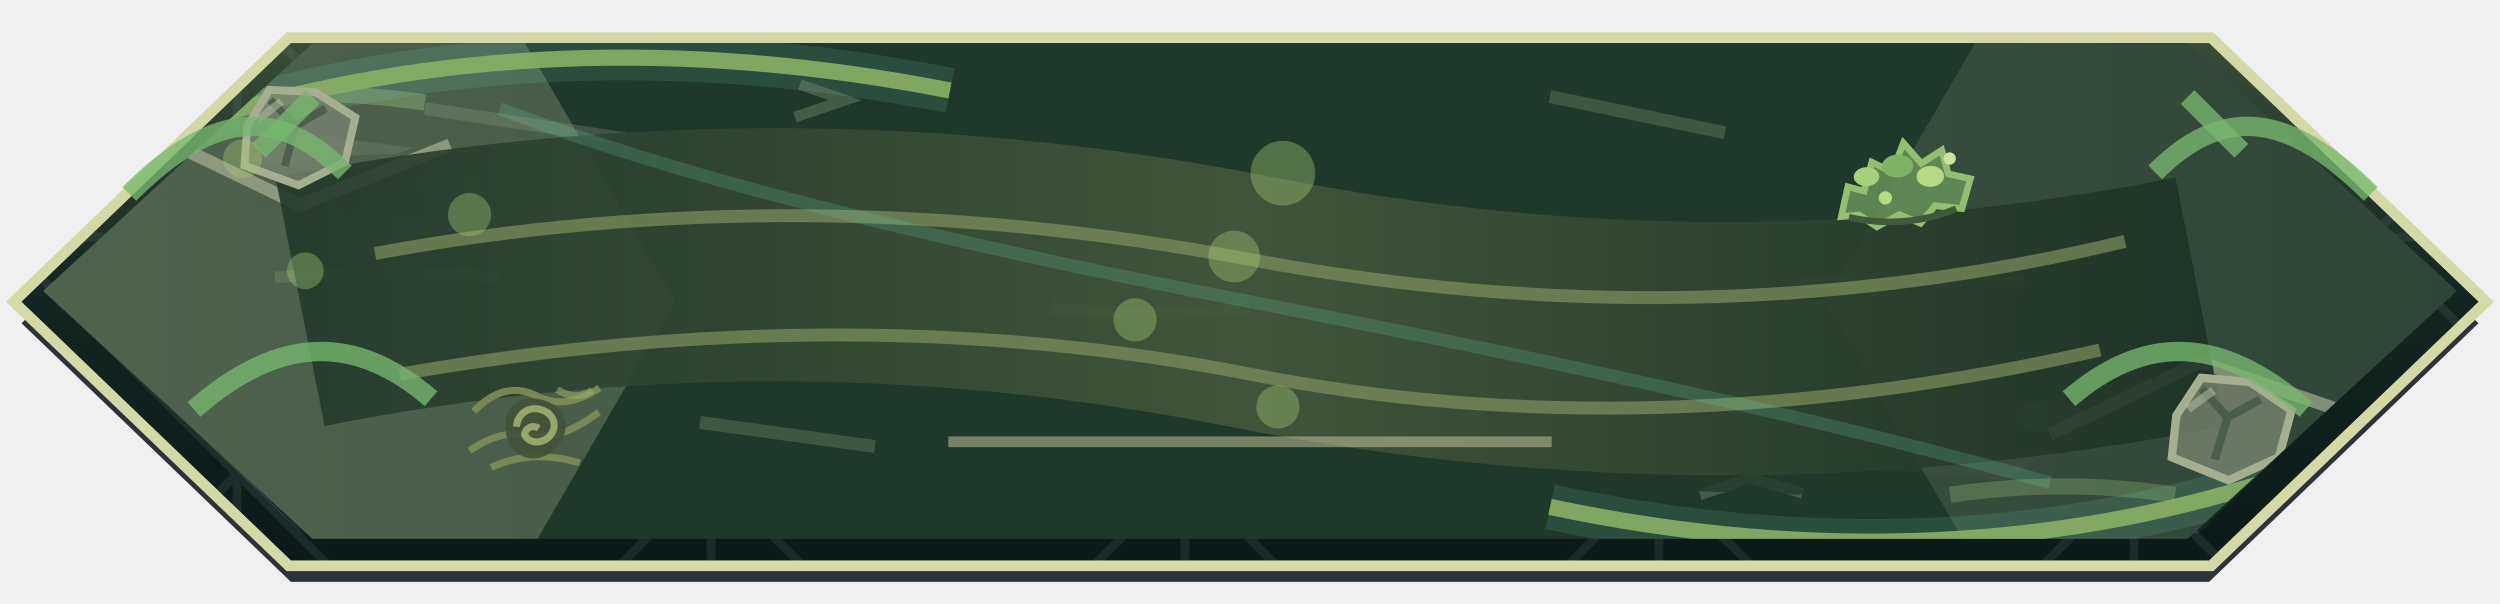
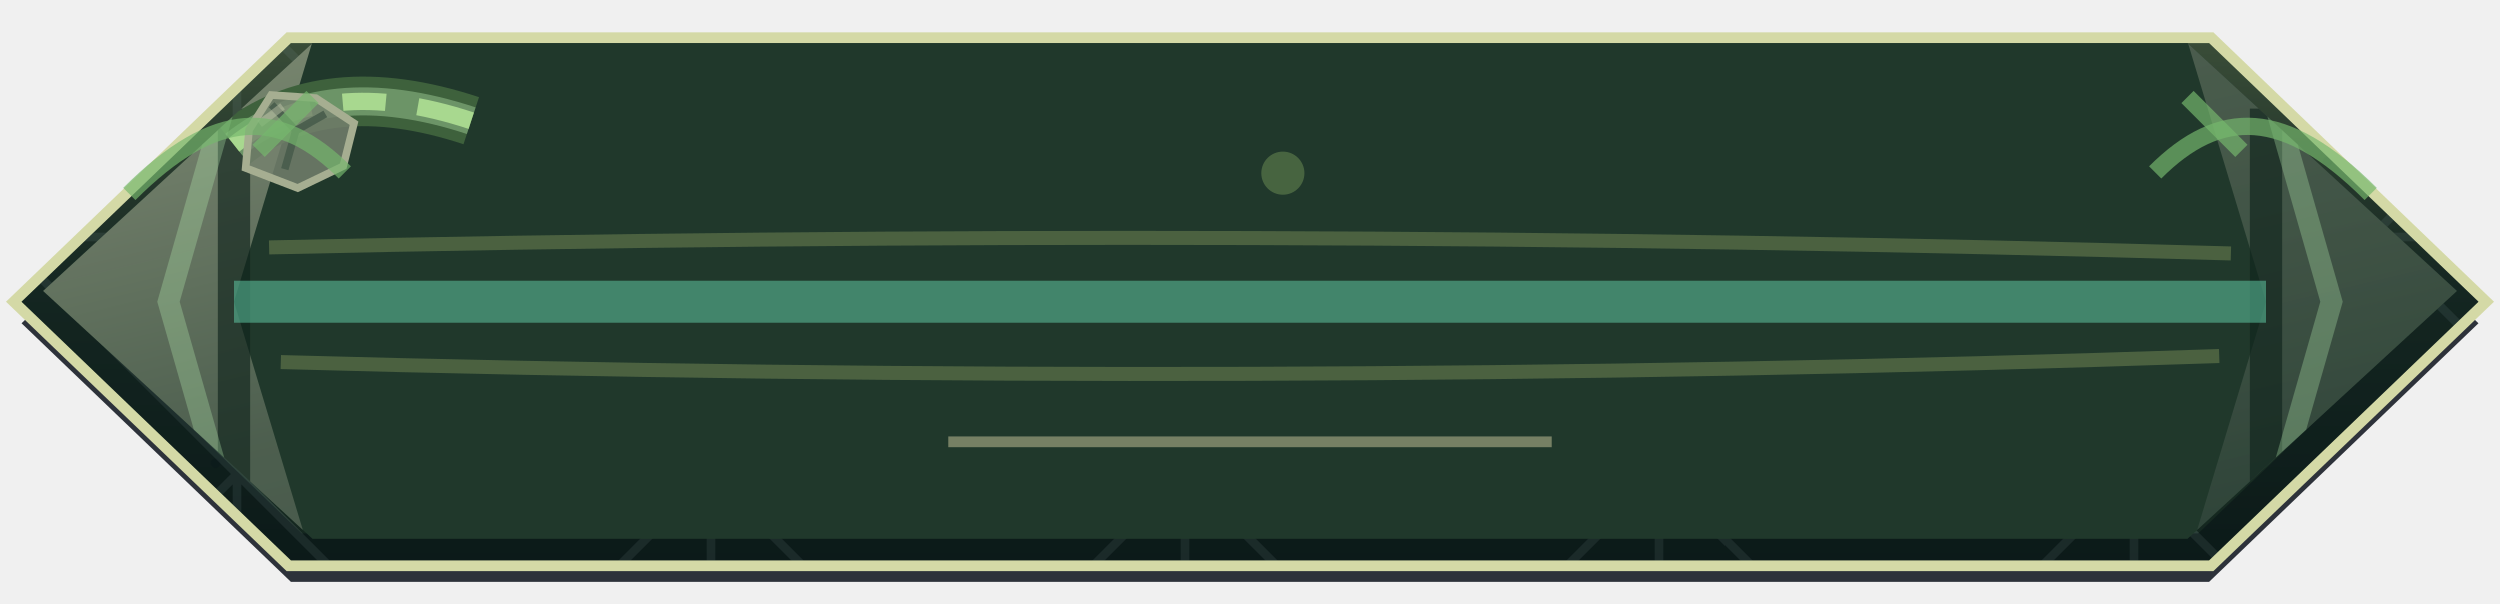
<svg xmlns="http://www.w3.org/2000/svg" width="464" height="112" viewBox="0 0 232 56" role="img" aria-label="M7 secondary-hex-button pressed" data-style="m11-enchanted-forest@0.1.0" data-geometry-shape="wide-hexagon" data-corner-radius="2" data-end-cap-depth="25">
  <defs>
    <linearGradient id="m11-secondary-hex-button-232x56-pressed-plate" x1="0" y1="0" x2="0" y2="1">
      <stop offset="0" stop-color="#5C7650" />
      <stop offset=".48" stop-color="#20382B" />
      <stop offset="1" stop-color="#13251E" />
    </linearGradient>
    <linearGradient id="m11-secondary-hex-button-232x56-pressed-primary" x1="0" y1="0" x2="0" y2="1">
      <stop offset="0" stop-color="#F1E8C8" />
      <stop offset=".45" stop-color="#66D9B2" />
      <stop offset="1" stop-color="#2A856F" />
    </linearGradient>
    <linearGradient id="m11-secondary-hex-button-232x56-pressed-energy" x1="0" y1="0" x2="1" y2="0">
      <stop offset="0" stop-color="#B8E0A5" stop-opacity="0" />
      <stop offset=".5" stop-color="#B8E0A5" stop-opacity=".86" />
      <stop offset="1" stop-color="#B8E0A5" stop-opacity="0" />
    </linearGradient>
    <pattern id="m11-secondary-hex-button-232x56-pressed-grain" width="28" height="28" patternUnits="userSpaceOnUse">
      <circle cx="5" cy="7" r=".6" fill="#FFFFFF" fill-opacity=".12" />
      <circle cx="20" cy="15" r=".45" fill="#061321" fill-opacity=".2" />
    </pattern>
    <pattern id="m11-secondary-hex-button-232x56-pressed-plate-pattern" width="44" height="44" patternUnits="userSpaceOnUse">
      <path d="M0 22H44M22 0V44M0 22L22 0 44 22 22 44Z" fill="none" stroke="#D8FBFF" stroke-opacity=".12" stroke-width=".8" />
    </pattern>
    <mask id="m11-secondary-hex-button-232x56-pressed-mask">
      <path d="M27 4H205L230 28L205 52H27L2 28Z" fill="white" />
    </mask>
  </defs>
  <g opacity="1">
    <g id="m11-secondary-hex-button-232x56-pressed-outer-shadow" data-layer="outer-shadow" transform="translate(0 2)">
      <path d="M27 4H205L230 28L205 52H27L2 28Z" fill="#020812" opacity=".82" />
    </g>
    <g id="m11-secondary-hex-button-232x56-pressed-connected-depth" data-layer="connected-depth" transform="translate(0 1)">
      <path d="M27 4H205L230 28L205 52H27L2 28Z" fill="#071522" opacity=".9" />
    </g>
    <g id="m11-secondary-hex-button-232x56-pressed-outer-frame" data-layer="outer-frame">
      <path d="M27 4H205L230 28L205 52H27L2 28Z" fill="#071421" stroke="#D4D9A6" stroke-width="2" stroke-linejoin="miter" />
    </g>
    <g id="m11-secondary-hex-button-232x56-pressed-inner-plate-fill" data-layer="inner-plate-fill">
      <path d="M27 4H205L230 28L205 52H27L2 28Z" fill="url(#m11-secondary-hex-button-232x56-pressed-plate)" />
    </g>
    <g id="m11-secondary-hex-button-232x56-pressed-surface-grain" data-layer="surface-grain" data-material-source="m8-ice-grain" mask="url(#m11-secondary-hex-button-232x56-pressed-mask)">
      <rect width="232" height="56" fill="url(#m11-secondary-hex-button-232x56-pressed-grain)" />
    </g>
    <g id="m11-secondary-hex-button-232x56-pressed-surface-pattern" data-layer="surface-pattern" data-material-source="m8-crystal-facet-pattern" mask="url(#m11-secondary-hex-button-232x56-pressed-mask)">
      <rect width="232" height="56" fill="url(#m11-secondary-hex-button-232x56-pressed-plate-pattern)" />
    </g>
    <g id="m11-secondary-hex-button-232x56-pressed-side-bevel-shade" data-layer="side-bevel-shade" mask="url(#m11-secondary-hex-button-232x56-pressed-mask)">
      <path d="M27 4H205L230 28L205 52H27L2 28Z" fill="none" stroke="#020812" stroke-opacity=".38" stroke-width="5" />
    </g>
    <g id="m11-secondary-hex-button-232x56-pressed-top-bevel-highlight" data-layer="top-bevel-highlight" mask="url(#m11-secondary-hex-button-232x56-pressed-mask)">
      <path d="M35 10H197" stroke="#FFFFFF" stroke-opacity=".55" stroke-width="3" stroke-linecap="square" />
    </g>
    <g id="m11-secondary-hex-button-232x56-pressed-cold-edge-accent" data-layer="cold-edge-accent" data-material-source="m8-cold-edge-accent" mask="url(#m11-secondary-hex-button-232x56-pressed-mask)">
      <rect x="25" y="8" width="182" height="8" fill="url(#m11-secondary-hex-button-232x56-pressed-energy)" />
    </g>
    <g id="m11-secondary-hex-button-232x56-pressed-ornament-decal" data-layer="ornament-decal" data-material-source="m7-ornament-marks" mask="url(#m11-secondary-hex-button-232x56-pressed-mask)">
      <path d="M33 43h16M183 43h16" stroke="#E6FCFF" stroke-opacity=".5" stroke-width="2" />
    </g>
    <g id="m11-secondary-hex-button-material-stack" data-layer="forest-material-stack" data-material-families="weathered-stone,dark-wood,moss-lichen">
      <path d="M29 4H203L228 27L203 50H29L4 27Z" fill="#20382B" />
    </g>
-     <g id="m11-secondary-hex-button-material-detail" data-layer="forest-material-detail" data-material-channels="stone-chips,wood-grain,moss-mask" data-detail-scale="component">
-       <path d="M39.44 10.08l18.56 2.8M143.84 8.96l16.24 3.36M64.96 39.2l16.24 2.24" stroke="#6B8063" stroke-width="1.2" stroke-opacity=".72" />
-     </g>
-     <g id="m11-secondary-hex-button-material-face-depth" data-layer="forest-material-face-depth" data-material-source="shared-face-geometry">
-       <clipPath id="m11-secondary-hex-button-face-clip">
+     <g id="m11-secondary-hex-button-integrated-material-regions" data-layer="forest-integrated-material-regions" data-integration="construction-profile-connected" data-variation-seed="51731" data-density-class="secondary-hex-button" data-cluster-budget="1" data-speckle-budget="1" data-ornament-budget="2" data-profile-stages="3" data-state-contract="contained-energy-compression" data-state="pressed">
+       <defs>
+         <linearGradient id="m11-secondary-hex-button-stone-construction-depth" x2="1" y2="1">
+           <stop stop-color="#BAC0A1" stop-opacity=".76" />
+           <stop offset=".42" stop-color="#697765" stop-opacity=".72" />
+           <stop offset="1" stop-color="#263C33" stop-opacity=".92" />
+         </linearGradient>
+         <linearGradient id="m11-secondary-hex-button-wood-construction-depth" x2=".8" y2=".2">
+           <stop stop-color="#172B21" />
+           <stop offset=".45" stop-color="#4A5B3D" />
+           <stop offset=".7" stop-color="#293C2C" />
+           <stop offset="1" stop-color="#12251C" />
+         </linearGradient>
+       </defs>
+       <clipPath id="m11-secondary-hex-button-construction-clip">
        <path d="M29 4H203L228 27L203 50H29L4 27Z" />
      </clipPath>
-       <g clip-path="url(#m11-secondary-hex-button-face-clip)">
-         <g data-layer="forest-weathered-stone">
-           <path d="M27.84 12.32l10.44 1.4 -5.8 2.24 -10.44 -1.008ZM178.64 40.88l11.6 1.12 -4.176 2.52 -12.064 -1.008Z" fill="#7C8D70" fill-opacity=".45" />
-           <path d="M74.24 7.84l4.176 1.456 -4.64 1.568M157.76 45.92l4.64 -1.568 4.872 1.4" fill="none" stroke="#9BA687" stroke-width="1" stroke-opacity=".55" />
+       <g clip-path="url(#m11-secondary-hex-button-construction-clip)">
+         <g data-layer="forest-wood-surface-region" data-material-family="wood" data-growth-vector="horizontal-action" data-construction-profile="growth-vector-body,tapered-relief,masked-termination">
+           <path data-layer="forest-wood-growth-body" d="M21.715 28H210.285" stroke="url(#m11-secondary-hex-button-wood-construction-depth)" stroke-width="34.7" stroke-linecap="round" />
+           <path data-layer="forest-wood-relief-bands" d="M24.972 22.96Q116 20.943 207.028 23.52M26.058 33.6Q116 36.063 205.942 33.04" fill="none" stroke="#8A9C61" stroke-width="1.3" stroke-opacity="0.41" />
        </g>
-         <g data-layer="forest-dark-wood-grain">
-           <path d="M25.52 25.76q10.44 -1.008 20.88 0M97.44 28.56q9.28 1.008 18.56 0M167.04 26.32q10.44 -0.896 20.88 0" fill="none" stroke="#72854C" stroke-width="1.1" stroke-opacity=".62" />
+         <g data-layer="forest-stone-surface-region" data-material-family="stone" data-construction-profile="structural-end-plate,contact-occlusion,light-facing-bevel">
+           <path d="M0 0H30.16L21.715 28 30.16 56H0ZM232 0H201.84L210.285 28 201.84 56H232Z" fill="url(#m11-secondary-hex-button-stone-construction-depth)" fill-opacity="0.86" />
+           <path data-layer="forest-stone-contact-occlusion" d="M21.715 10.08V45.92M210.285 10.08V45.92" stroke="#10241C" stroke-width="3" stroke-opacity=".65" />
+           <path data-layer="forest-stone-light-facing-bevel" d="M0 1H30.16M201.84 1H232" stroke="#D9D9B2" stroke-width="1.5" stroke-opacity="0.32" />
        </g>
-         <g data-layer="forest-moss-growth-mask" fill="#9BCB78" fill-opacity=".48">
-           <ellipse cx="41.76" cy="17.36" rx="3.248" ry="1.5" />
-           <ellipse cx="190.24" cy="38.64" rx="3.248" ry="1.5" />
+         <g data-layer="forest-moss-surface-region" data-material-family="moss" data-substrate="stone-wood-end-seam" data-construction-profile="anchored-substrate,irregular-transition,receiver-tint">
+           <path data-layer="forest-moss-substrate" d="M21.715 13.44Q30.16 6.72 43.732 11.2" fill="none" stroke="#3E613C" stroke-width="4.6" />
+           <path data-layer="forest-moss-coverage-transition" d="M21.715 13.44Q30.16 6.72 43.732 11.2" fill="none" stroke="#9AC979" stroke-width="1.6" stroke-dasharray="8 3 4 3" />
+         </g>
+         <g data-layer="forest-living-light-surface-response" data-material-family="living-light" data-light-response="state-bound-material-receivers" data-receiver-opacity="0.48" data-edge-opacity="0.3">
+           <path data-layer="forest-wood-light-receiver" d="M21.715 28H210.285" fill="none" stroke="#66D9B2" stroke-width="3.9" stroke-opacity="0.48" />
+           <path data-layer="forest-edge-light-receiver" d="M21.715 6.72L15.635 28 21.715 49.28M210.285 6.72L216.365 28 210.285 49.28" fill="none" stroke="#B8F0B2" stroke-width="2" stroke-opacity="0.3" />
+           <path data-layer="forest-moss-light-receiver" d="M21.715 13.44Q30.16 6.72 43.732 11.2" fill="none" stroke="#C4F3B7" stroke-width="2.6" stroke-opacity="0.35" />
        </g>
      </g>
    </g>
-     <g id="m11-secondary-hex-button-material-restraint" data-layer="forest-material-restraint" data-restraint="edge-anchored-low-opacity">
-       <clipPath id="m11-secondary-hex-button-restraint-clip">
-         <path d="M29 4H203L228 27L203 50H29L4 27Z" />
-       </clipPath>
-       <g clip-path="url(#m11-secondary-hex-button-restraint-clip)">
-         <path d="M0 0H232V56H0Z" fill="#20382B" fill-opacity=".42" />
-         <g data-layer="forest-moss-edge-anchor" fill="#20382B" fill-opacity=".78">
-           <path d="M23.2 15.68q13.92 -2.8 30.16 0q11.6 2.24 25.52 -.01l-6.96 2.8q-32.48 2.24 -58 -.02Z" />
-           <path d="M146.16 41.44q18.56 -3.36 39.44 -.01q18.56 2.24 32.48 -.03l-4.64 3.36q-37.12 2.52 -69.6 -.01Z" />
-         </g>
-         <path d="M18.56 9.52q10.44 -1.568 20.88 0M180.96 45.92q10.44 -1.568 20.88 0" fill="none" stroke="#9BCB78" stroke-width="1.5" stroke-opacity=".42" />
-       </g>
-     </g>
-     <g id="m11-secondary-hex-button-integrated-material-regions" data-layer="forest-integrated-material-regions" data-integration="edge-anchored-connected" data-variation-seed="51731">
-       <defs>
-         <linearGradient id="m11-secondary-hex-button-stone-depth" x2="1">
-           <stop stop-color="#9BA687" stop-opacity=".68" />
-           <stop offset="1" stop-color="#425548" stop-opacity=".72" />
-         </linearGradient>
-         <linearGradient id="m11-secondary-hex-button-wood-depth" x2="1">
-           <stop stop-color="#22372A" />
-           <stop offset=".5" stop-color="#45583D" />
-           <stop offset="1" stop-color="#1C3025" />
-         </linearGradient>
-       </defs>
-       <clipPath id="m11-secondary-hex-button-integrated-surface-clip">
-         <path d="M29 4H203L228 27L203 50H29L4 27Z" />
-       </clipPath>
-       <g clip-path="url(#m11-secondary-hex-button-integrated-surface-clip)">
-         <g data-layer="forest-stone-surface-region" data-material-family="stone" data-depth-response="faceted-edge-plates">
-           <path d="M0 0H46.4L62.64 28 46.4 56H0ZM232 0H185.6L169.36 28 185.6 56H232Z" fill="url(#m11-secondary-hex-button-stone-depth)" fill-opacity=".58" />
-           <path d="M11.6 11.2l16.24 7.84 13.92-5.6M190.24 40.32l13.92-6.72 16.24 5.6" fill="none" stroke="#C2C7A8" stroke-width="1.2" stroke-opacity=".55" />
-         </g>
-         <g data-layer="forest-wood-surface-region" data-material-family="wood" data-depth-response="recessed-grain-band">
-           <path d="M27.84 28Q71.92 19.288 116 28T204.16 28" fill="none" stroke="url(#m11-secondary-hex-button-wood-depth)" stroke-width="23.5" stroke-opacity=".88" />
-           <path d="M34.8 23.52Q74.24 16.24 116 24.08T197.2 22.4M37.12 34.72Q78.88 27.44 116 34.72T194.88 32.48" fill="none" stroke="#84945F" stroke-width="1.2" stroke-opacity=".66" />
-         </g>
-         <g data-layer="forest-moss-surface-region" data-material-family="moss" data-depth-response="edge-growth-light-catch">
-           <path d="M18.56 11.2Q51.04 1.12 88.16 8.4M143.84 47.04Q180.96 54.88 213.44 43.68" fill="none" stroke="#66D9B2" stroke-width="4.2" stroke-opacity=".14" />
-           <path d="M18.56 11.2Q51.04 1.12 88.16 8.4M143.84 47.04Q180.96 54.88 213.44 43.68" fill="none" stroke="#88AF64" stroke-width="1.5" stroke-opacity=".92" />
-         </g>
-         <g data-layer="forest-living-light-surface-response" data-material-family="living-light" data-light-response="root-linked-local">
-           <path d="M116 28Q69.6 19.04 46.4 10.08M116 28Q162.4 36.96 190.24 44.8" fill="none" stroke="#66D9B2" stroke-width="1.2" stroke-opacity=".2" />
-         </g>
-       </g>
-     </g>
-     <g id="m11-secondary-hex-button-authored-material-clusters" data-layer="forest-authored-material-clusters" data-material-families="stone,wood,moss" data-variation-seed="51731" data-cluster-count="4" data-cluster-scale="component" data-placement="component-aware">
+     <g id="m11-secondary-hex-button-authored-material-clusters" data-layer="forest-authored-material-clusters" data-material-families="stone,wood,moss" data-variation-seed="51731" data-cluster-count="1" data-cluster-scale="component" data-placement="construction-anchor-budgeted">
      <clipPath id="m11-secondary-hex-button-cluster-clip">
        <path d="M29 4H203L228 27L203 50H29L4 27Z" />
      </clipPath>
      <g clip-path="url(#m11-secondary-hex-button-cluster-clip)">
-         <g data-layer="forest-authored-cluster" data-cluster-kind="stone-chip" transform="translate(28.0 12.6) rotate(-4)">
-           <g data-layer="forest-stone-chip-cluster" data-material-family="stone" transform="scale(1.037)">
-             <path d="M-4.8-1.2l2.2-3.1 4.1.5 3.4 2.5-1.2 3.9-4.3 1.8-4.7-2.1Z" fill="#75816E" fill-opacity=".82" stroke="#A6AE91" stroke-width="0.70" />
-             <path d="M-2.6-3.4l2.1 2.5 2.8-1.4M-.5-.9l-1.2 3.5" fill="none" stroke="#495C4C" stroke-width="0.70" stroke-opacity=".9" />
-             <path d="M-3.8-1.7l2.2-1.5" stroke="#C0C5A9" stroke-width="0.70" stroke-opacity=".48" />
-           </g>
-         </g>
-         <g data-layer="forest-authored-cluster" data-cluster-kind="wood-knot" transform="translate(49.6 39.1) rotate(-1)">
-           <g data-layer="forest-wood-knot-cluster" data-material-family="wood" transform="scale(0.936)">
-             <path d="M-6.5 2.8q3.2-2.1 5.8-1.4 2.9.8 7.1-2.2M-6-1.1q3.1-3.1 6.3-1.4 2.8 1.5 6.2-.7M-4.4 4.5q4.1-1.8 8.8-.3" fill="none" stroke="#7F8D57" stroke-width="0.70" stroke-opacity=".9" />
-             <path d="M-2.9.7c-.1-2.7 2.2-3.7 4.5-2.5 2 1 1.9 3.5.1 4.8-2.1 1.6-4.5.2-4.6-2.3Z" fill="#435238" fill-opacity=".9" />
-             <path d="M-1.8.5c.2-1.6 1.7-2.2 3-1.4 1.1.7.9 2.1-.1 2.7-.9.5-1.8.2-2.1-.5.1-.7.8-1 1.4-.6" fill="none" stroke="#A0AE70" stroke-width="0.70" stroke-opacity=".9" />
-             <path d="M2.3-3.1q1.9 1.2 3.5.1" fill="none" stroke="#A0AE70" stroke-width="0.70" stroke-opacity=".55" />
-           </g>
-         </g>
-         <g data-layer="forest-authored-cluster" data-cluster-kind="moss-lichen" transform="translate(176.5 16.9) rotate(-2)">
-           <g data-layer="forest-moss-lichen-cluster" data-material-family="moss" transform="scale(0.883)">
-             <path d="M-6.5 3.4l.8-3.1 1.7.5.9-3 2.1 1.1 1.3-3 1.8 2.2 2.2-1.3.6 2.5 2.3.6-1 3.1-2.8-.4-1.6 1.8-2.2-1-2.4 1.2-1.8-1.3Z" fill="#668E58" fill-opacity=".88" stroke="#94BF70" stroke-width="0.70" />
-             <ellipse cx="-3.7" cy="-.7" rx="1.35" ry="1" fill="#A8CF79" />
-             <ellipse cx="-.4" cy="-1.7" rx="1.65" ry="1.2" fill="#7FB467" />
-             <ellipse cx="3" cy="-.5" rx="1.45" ry="1.1" fill="#B7D985" />
-             <circle cx="5.1" cy="-2.3" r=".65" fill="#D0E39A" />
-             <circle cx="-1.8" cy="1.6" r=".7" fill="#B8D986" />
-             <path d="M-5.7 3.5q5.8 1.5 11.3-.5" fill="none" stroke="#405B3C" stroke-width="0.70" />
-           </g>
-         </g>
-         <g data-layer="forest-authored-cluster" data-cluster-kind="stone-chip" transform="translate(207.3 39.7) rotate(-2)">
-           <g data-layer="forest-stone-chip-cluster" data-material-family="stone" transform="scale(1.103)">
+         <g data-layer="forest-authored-cluster" data-cluster-kind="stone-chip" transform="translate(28.0 13.0) rotate(-3)">
+           <g data-layer="forest-stone-chip-cluster" data-material-family="stone" transform="scale(1.006)">
            <path d="M-4.8-1.2l2.2-3.1 4.1.5 3.4 2.5-1.2 3.9-4.3 1.8-4.7-2.1Z" fill="#75816E" fill-opacity=".82" stroke="#A6AE91" stroke-width="0.70" />
            <path d="M-2.6-3.4l2.1 2.5 2.8-1.4M-.5-.9l-1.2 3.5" fill="none" stroke="#495C4C" stroke-width="0.70" stroke-opacity=".9" />
            <path d="M-3.8-1.7l2.2-1.5" stroke="#C0C5A9" stroke-width="0.70" stroke-opacity=".48" />
          </g>
        </g>
      </g>
    </g>
-     <g id="m11-secondary-hex-button-moss-variation" data-layer="forest-variation" data-variation-seed="51731" data-variation-baseline="false" fill="#A6CC72" fill-opacity=".38">
-       <circle cx="119.05" cy="16.07" r="3.0" />
-       <circle cx="114.53" cy="23.81" r="2.4" />
-       <circle cx="22.50" cy="14.74" r="1.8" />
-       <circle cx="43.57" cy="19.92" r="2.0" />
-       <circle cx="105.33" cy="29.68" r="2.0" />
-       <circle cx="118.59" cy="37.76" r="2.0" />
-       <circle cx="28.33" cy="25.13" r="1.7" />
+     <g id="m11-secondary-hex-button-moss-variation" data-layer="forest-variation" data-variation-seed="51731" data-variation-baseline="false" data-speckle-count="1" fill="#A6CC72" fill-opacity=".3">
+       <circle cx="119.05" cy="16.07" r="2.0" />
    </g>
-     <g id="m11-secondary-hex-button-leaf-vine-ornament" data-layer="forest-ornament" data-ornament="leaf-vine" data-ornament-count="4" fill="none" stroke="#76B86D" stroke-opacity=".78" stroke-width="1.8">
-       <path d="M12 18c8-8 14-8 20-2M220 18c-8-8-14-8-20-2M18 38c8-7 15-7 22-1M214 38c-8-7-15-7-22-1" />
+     <g id="m11-secondary-hex-button-leaf-vine-ornament" data-layer="forest-ornament" data-ornament="leaf-vine" data-ornament-count="2" fill="none" stroke="#76B86D" stroke-opacity=".68" stroke-width="1.6">
+       <path d="M12 18c8-8 14-8 20-2M220 18c-8-8-14-8-20-2" />
      <path d="M24 14l5-5M208 14l-5-5" />
    </g>
    <g id="m11-secondary-hex-button-parchment-typography" data-layer="forest-typography" data-typography-preset="m11-parchment-sage-action" data-semantic-text="required">
      <path d="M88 41h56" stroke="#EDE3B4" stroke-opacity=".42" />
    </g>
    <g id="m11-enchanted-forest-secondary-hex-button-content" data-layer="content" data-slot="editable-secondary-hex-button-content" data-safe-x="39" data-safe-y="10" data-safe-width="154" data-safe-height="38" />
  </g>
</svg>
